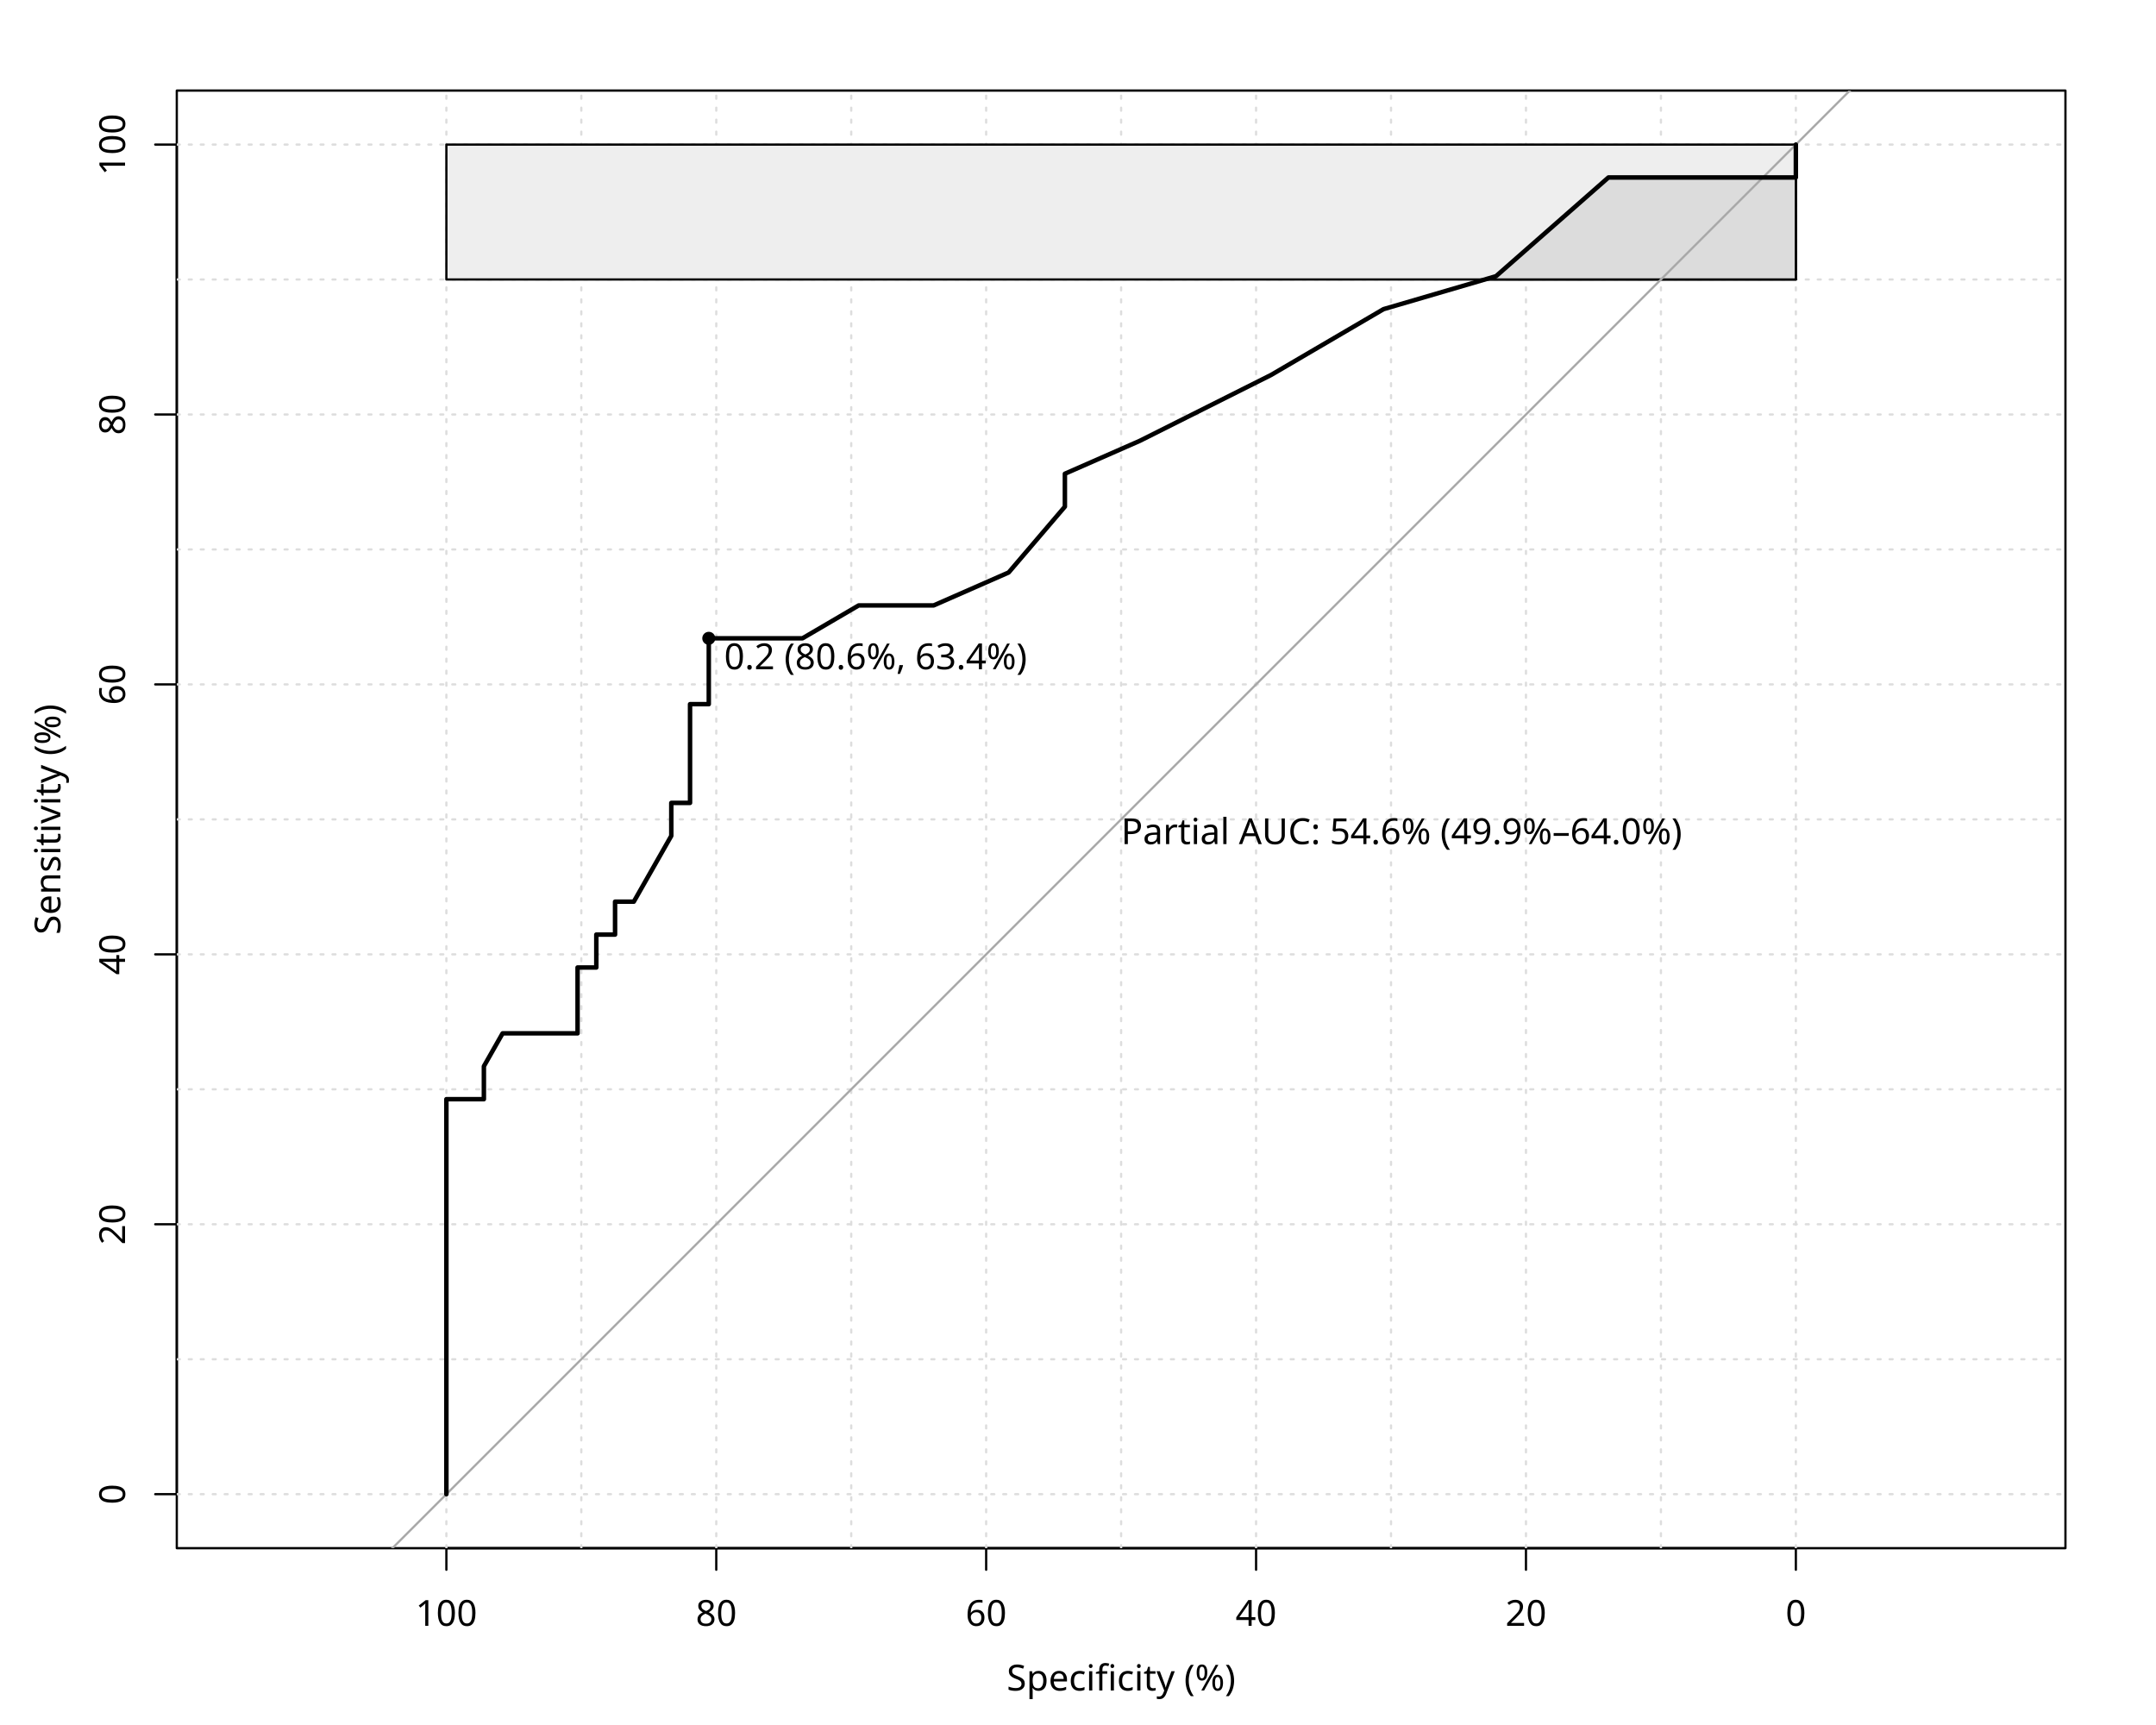
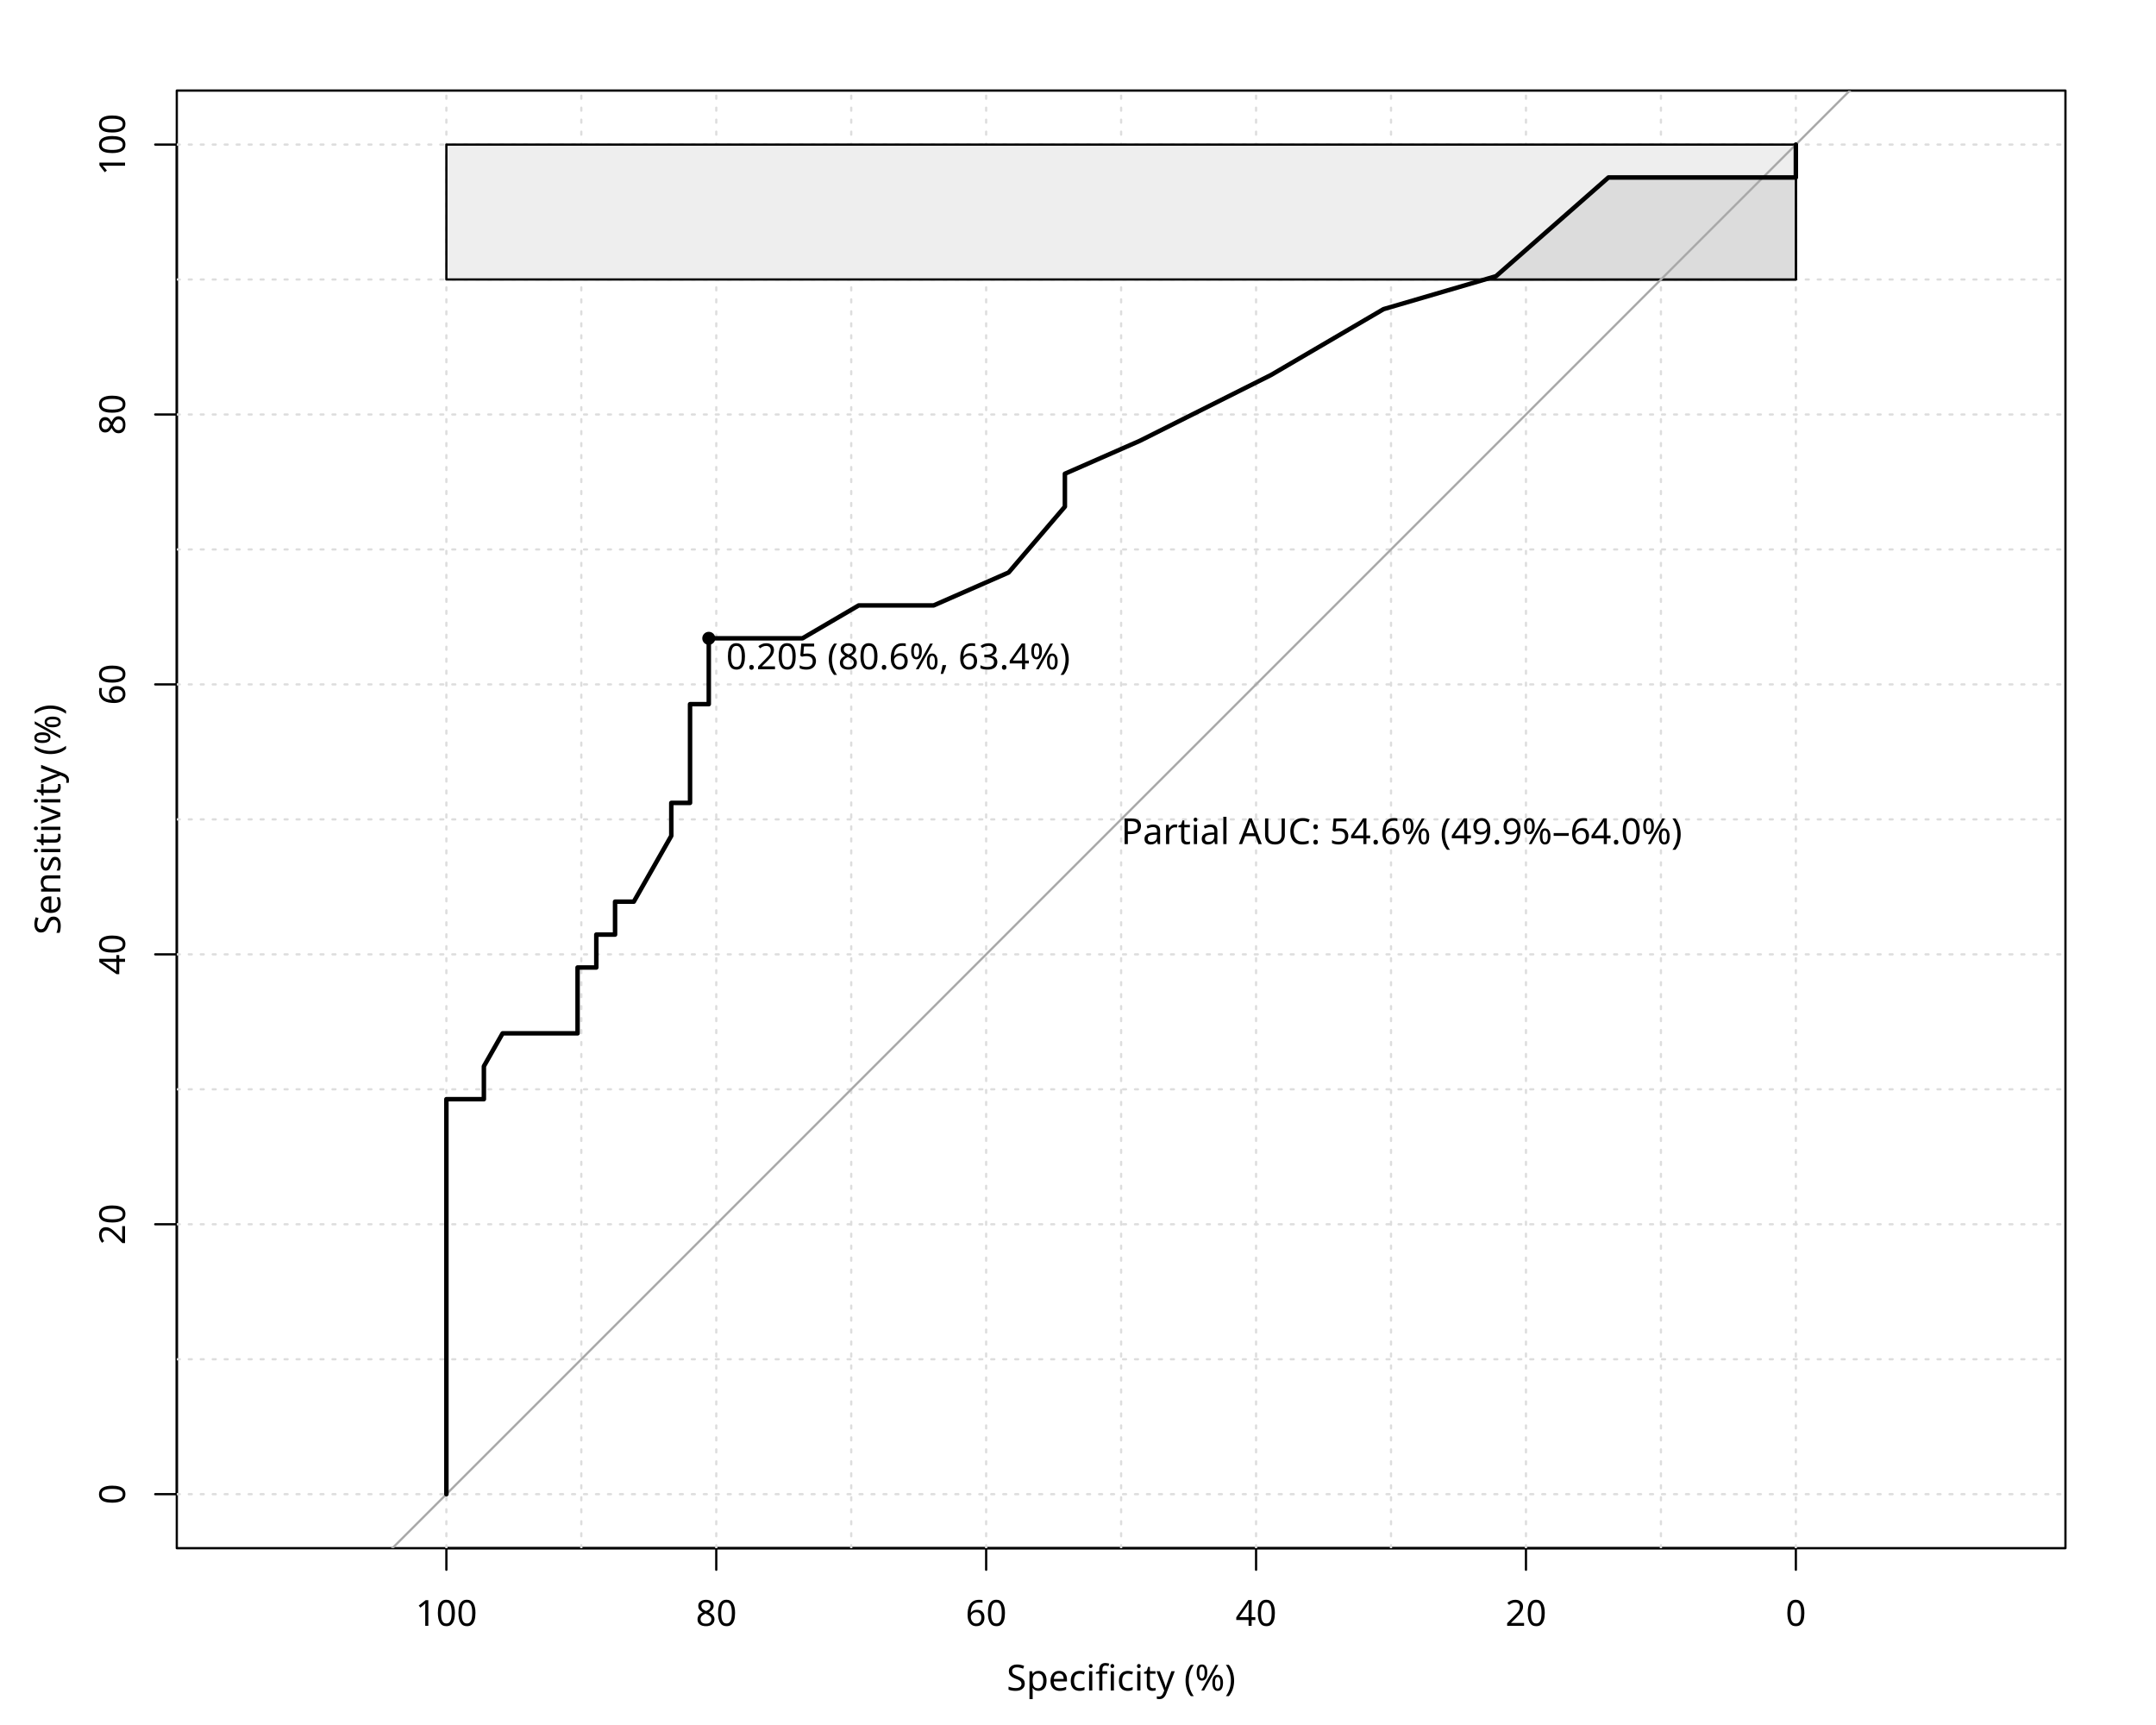
<svg xmlns="http://www.w3.org/2000/svg" class="svglite" data-engine-version="2.0" width="720.00pt" height="576.00pt" viewBox="0 0 720.00 576.00">
  <defs>
    <style type="text/css">
    .svglite line, .svglite polyline, .svglite polygon, .svglite path, .svglite rect, .svglite circle {
      fill: none;
      stroke: #000000;
      stroke-linecap: round;
      stroke-linejoin: round;
      stroke-miterlimit: 10.00;
    }
  </style>
  </defs>
  <rect width="100%" height="100%" style="stroke: none; fill: #FFFFFF;" />
  <defs>
    <clipPath id="cpMC4wMHw3MjAuMDB8MC4wMHw1NzYuMDA=">
      <rect x="0.00" y="0.00" width="720.00" height="576.00" />
    </clipPath>
  </defs>
  <g clip-path="url(#cpMC4wMHw3MjAuMDB8MC4wMHw1NzYuMDA=)">
    <text x="374.40" y="564.48" text-anchor="middle" style="font-size: 12.00px; font-family: sans;" textLength="76.02px" lengthAdjust="spacingAndGlyphs">Specificity (%)</text>
    <text transform="translate(20.16,273.60) rotate(-90)" text-anchor="middle" style="font-size: 12.00px; font-family: sans;" textLength="76.02px" lengthAdjust="spacingAndGlyphs">Sensitivity (%)</text>
    <polygon points="59.04,516.96 689.76,516.96 689.76,30.24 59.04,30.24 " style="stroke-width: 0.75; fill: none;" />
    <line x1="599.73" y1="516.96" x2="149.07" y2="516.96" style="stroke-width: 0.75;" />
    <line x1="599.73" y1="516.96" x2="599.73" y2="524.16" style="stroke-width: 0.75;" />
    <line x1="509.60" y1="516.96" x2="509.60" y2="524.16" style="stroke-width: 0.75;" />
    <line x1="419.47" y1="516.96" x2="419.47" y2="524.16" style="stroke-width: 0.75;" />
    <line x1="329.33" y1="516.96" x2="329.33" y2="524.16" style="stroke-width: 0.75;" />
    <line x1="239.20" y1="516.96" x2="239.20" y2="524.16" style="stroke-width: 0.75;" />
    <line x1="149.07" y1="516.96" x2="149.07" y2="524.16" style="stroke-width: 0.75;" />
    <text x="149.07" y="542.88" text-anchor="middle" style="font-size: 12.00px; font-family: sans;" textLength="20.02px" lengthAdjust="spacingAndGlyphs">100</text>
    <text x="239.20" y="542.88" text-anchor="middle" style="font-size: 12.00px; font-family: sans;" textLength="13.35px" lengthAdjust="spacingAndGlyphs">80</text>
    <text x="329.33" y="542.88" text-anchor="middle" style="font-size: 12.00px; font-family: sans;" textLength="13.35px" lengthAdjust="spacingAndGlyphs">60</text>
    <text x="419.47" y="542.88" text-anchor="middle" style="font-size: 12.00px; font-family: sans;" textLength="13.35px" lengthAdjust="spacingAndGlyphs">40</text>
    <text x="509.60" y="542.88" text-anchor="middle" style="font-size: 12.00px; font-family: sans;" textLength="13.35px" lengthAdjust="spacingAndGlyphs">20</text>
    <text x="599.73" y="542.88" text-anchor="middle" style="font-size: 12.00px; font-family: sans;" textLength="6.67px" lengthAdjust="spacingAndGlyphs">0</text>
    <line x1="59.04" y1="498.93" x2="59.04" y2="48.27" style="stroke-width: 0.75;" />
    <line x1="59.04" y1="498.93" x2="51.84" y2="498.93" style="stroke-width: 0.75;" />
    <line x1="59.04" y1="408.80" x2="51.84" y2="408.80" style="stroke-width: 0.75;" />
    <line x1="59.04" y1="318.67" x2="51.84" y2="318.67" style="stroke-width: 0.75;" />
    <line x1="59.04" y1="228.53" x2="51.84" y2="228.53" style="stroke-width: 0.75;" />
    <line x1="59.04" y1="138.40" x2="51.84" y2="138.40" style="stroke-width: 0.75;" />
    <line x1="59.04" y1="48.27" x2="51.84" y2="48.27" style="stroke-width: 0.75;" />
    <text transform="translate(41.76,498.93) rotate(-90)" text-anchor="middle" style="font-size: 12.00px; font-family: sans;" textLength="6.67px" lengthAdjust="spacingAndGlyphs">0</text>
    <text transform="translate(41.76,408.80) rotate(-90)" text-anchor="middle" style="font-size: 12.00px; font-family: sans;" textLength="13.35px" lengthAdjust="spacingAndGlyphs">20</text>
    <text transform="translate(41.76,318.67) rotate(-90)" text-anchor="middle" style="font-size: 12.00px; font-family: sans;" textLength="13.35px" lengthAdjust="spacingAndGlyphs">40</text>
    <text transform="translate(41.76,228.53) rotate(-90)" text-anchor="middle" style="font-size: 12.00px; font-family: sans;" textLength="13.35px" lengthAdjust="spacingAndGlyphs">60</text>
    <text transform="translate(41.76,138.40) rotate(-90)" text-anchor="middle" style="font-size: 12.00px; font-family: sans;" textLength="13.35px" lengthAdjust="spacingAndGlyphs">80</text>
    <text transform="translate(41.76,48.27) rotate(-90)" text-anchor="middle" style="font-size: 12.00px; font-family: sans;" textLength="20.02px" lengthAdjust="spacingAndGlyphs">100</text>
  </g>
  <defs>
    <clipPath id="cpNTkuMDR8Njg5Ljc2fDMwLjI0fDUxNi45Ng==">
      <rect x="59.04" y="30.24" width="630.72" height="486.72" />
    </clipPath>
  </defs>
  <g clip-path="url(#cpNTkuMDR8Njg5Ljc2fDMwLjI0fDUxNi45Ng==)">
    <line x1="599.73" y1="516.96" x2="599.73" y2="30.24" style="stroke-width: 0.75; stroke: #DDDDDD; stroke-dasharray: 1.00,3.00;" />
    <line x1="554.67" y1="516.96" x2="554.67" y2="30.24" style="stroke-width: 0.75; stroke: #DDDDDD; stroke-dasharray: 1.00,3.00;" />
    <line x1="509.60" y1="516.96" x2="509.60" y2="30.24" style="stroke-width: 0.75; stroke: #DDDDDD; stroke-dasharray: 1.00,3.00;" />
    <line x1="464.53" y1="516.96" x2="464.53" y2="30.24" style="stroke-width: 0.75; stroke: #DDDDDD; stroke-dasharray: 1.00,3.00;" />
    <line x1="419.47" y1="516.96" x2="419.47" y2="30.24" style="stroke-width: 0.75; stroke: #DDDDDD; stroke-dasharray: 1.00,3.00;" />
    <line x1="374.40" y1="516.96" x2="374.40" y2="30.24" style="stroke-width: 0.75; stroke: #DDDDDD; stroke-dasharray: 1.00,3.00;" />
    <line x1="329.33" y1="516.96" x2="329.33" y2="30.24" style="stroke-width: 0.75; stroke: #DDDDDD; stroke-dasharray: 1.00,3.00;" />
    <line x1="284.27" y1="516.96" x2="284.27" y2="30.24" style="stroke-width: 0.75; stroke: #DDDDDD; stroke-dasharray: 1.00,3.00;" />
    <line x1="239.20" y1="516.96" x2="239.20" y2="30.24" style="stroke-width: 0.75; stroke: #DDDDDD; stroke-dasharray: 1.00,3.00;" />
    <line x1="194.13" y1="516.96" x2="194.13" y2="30.24" style="stroke-width: 0.75; stroke: #DDDDDD; stroke-dasharray: 1.00,3.00;" />
    <line x1="149.07" y1="516.96" x2="149.07" y2="30.24" style="stroke-width: 0.75; stroke: #DDDDDD; stroke-dasharray: 1.00,3.00;" />
    <line x1="59.04" y1="498.93" x2="689.76" y2="498.93" style="stroke-width: 0.75; stroke: #DDDDDD; stroke-dasharray: 1.00,3.00;" />
    <line x1="59.04" y1="453.87" x2="689.76" y2="453.87" style="stroke-width: 0.75; stroke: #DDDDDD; stroke-dasharray: 1.00,3.00;" />
    <line x1="59.04" y1="408.80" x2="689.76" y2="408.80" style="stroke-width: 0.75; stroke: #DDDDDD; stroke-dasharray: 1.00,3.00;" />
    <line x1="59.04" y1="363.73" x2="689.76" y2="363.73" style="stroke-width: 0.75; stroke: #DDDDDD; stroke-dasharray: 1.00,3.00;" />
    <line x1="59.04" y1="318.67" x2="689.76" y2="318.67" style="stroke-width: 0.75; stroke: #DDDDDD; stroke-dasharray: 1.00,3.00;" />
    <line x1="59.04" y1="273.60" x2="689.76" y2="273.60" style="stroke-width: 0.75; stroke: #DDDDDD; stroke-dasharray: 1.00,3.00;" />
    <line x1="59.04" y1="228.53" x2="689.76" y2="228.53" style="stroke-width: 0.75; stroke: #DDDDDD; stroke-dasharray: 1.00,3.00;" />
    <line x1="59.04" y1="183.47" x2="689.76" y2="183.47" style="stroke-width: 0.75; stroke: #DDDDDD; stroke-dasharray: 1.00,3.00;" />
    <line x1="59.04" y1="138.40" x2="689.76" y2="138.40" style="stroke-width: 0.75; stroke: #DDDDDD; stroke-dasharray: 1.00,3.00;" />
    <line x1="59.04" y1="93.33" x2="689.76" y2="93.33" style="stroke-width: 0.75; stroke: #DDDDDD; stroke-dasharray: 1.00,3.00;" />
    <line x1="59.04" y1="48.27" x2="689.76" y2="48.27" style="stroke-width: 0.75; stroke: #DDDDDD; stroke-dasharray: 1.00,3.00;" />
    <polygon points="599.73,93.33 149.07,93.33 149.07,48.27 599.73,48.27 " style="stroke-width: 0.75; fill: #EEEEEE;" />
    <polygon points="599.73,93.33 495.83,93.33 499.59,92.23 537.14,59.26 549.66,59.26 568.44,59.26 599.73,59.26 599.73,48.27 599.73,48.27 " style="stroke-width: 0.75; fill: #DCDCDC;" />
    <line x1="59.04" y1="588.96" x2="689.76" y2="-41.76" style="stroke-width: 0.75; stroke: #A9A9A9;" />
    <polyline points="599.73,48.27 599.73,59.26 568.44,59.26 549.66,59.26 537.14,59.26 499.59,92.23 462.03,103.23 424.47,125.21 380.66,147.19 355.62,158.19 355.62,169.18 336.84,191.16 311.81,202.15 286.77,202.15 267.99,213.14 255.47,213.14 249.21,213.14 236.70,213.14 236.70,224.14 236.70,235.13 230.44,235.13 230.44,246.12 230.44,257.11 230.44,268.10 224.18,268.10 224.18,279.10 217.92,290.09 211.66,301.08 205.40,301.08 205.40,312.07 199.14,312.07 199.14,323.06 192.88,323.06 192.88,345.05 186.62,345.05 180.36,345.05 167.84,345.05 161.59,356.04 161.59,367.03 149.07,367.03 149.07,378.02 149.07,389.01 149.07,400.01 149.07,411.00 149.07,432.98 149.07,443.97 149.07,454.97 149.07,465.96 149.07,476.95 149.07,487.94 149.07,498.93 " style="stroke-width: 1.50;" />
    <circle cx="236.70" cy="213.14" r="1.80" style="stroke-width: 0.75; fill: #000000;" />
-     <text x="241.83" y="223.47" style="font-size: 12.00px; font-family: sans;" textLength="102.73px" lengthAdjust="spacingAndGlyphs">0.2 (80.6%, 63.4%)</text>
+     <text x="242.50" y="223.47" style="font-size: 12.00px; font-family: sans;" textLength="116.08px" lengthAdjust="spacingAndGlyphs">0.205 (80.6%, 63.4%)</text>
    <text x="374.40" y="281.86" style="font-size: 12.00px; font-family: sans;" textLength="189.44px" lengthAdjust="spacingAndGlyphs">Partial AUC: 54.6% (49.9%–64.0%)</text>
  </g>
</svg>
